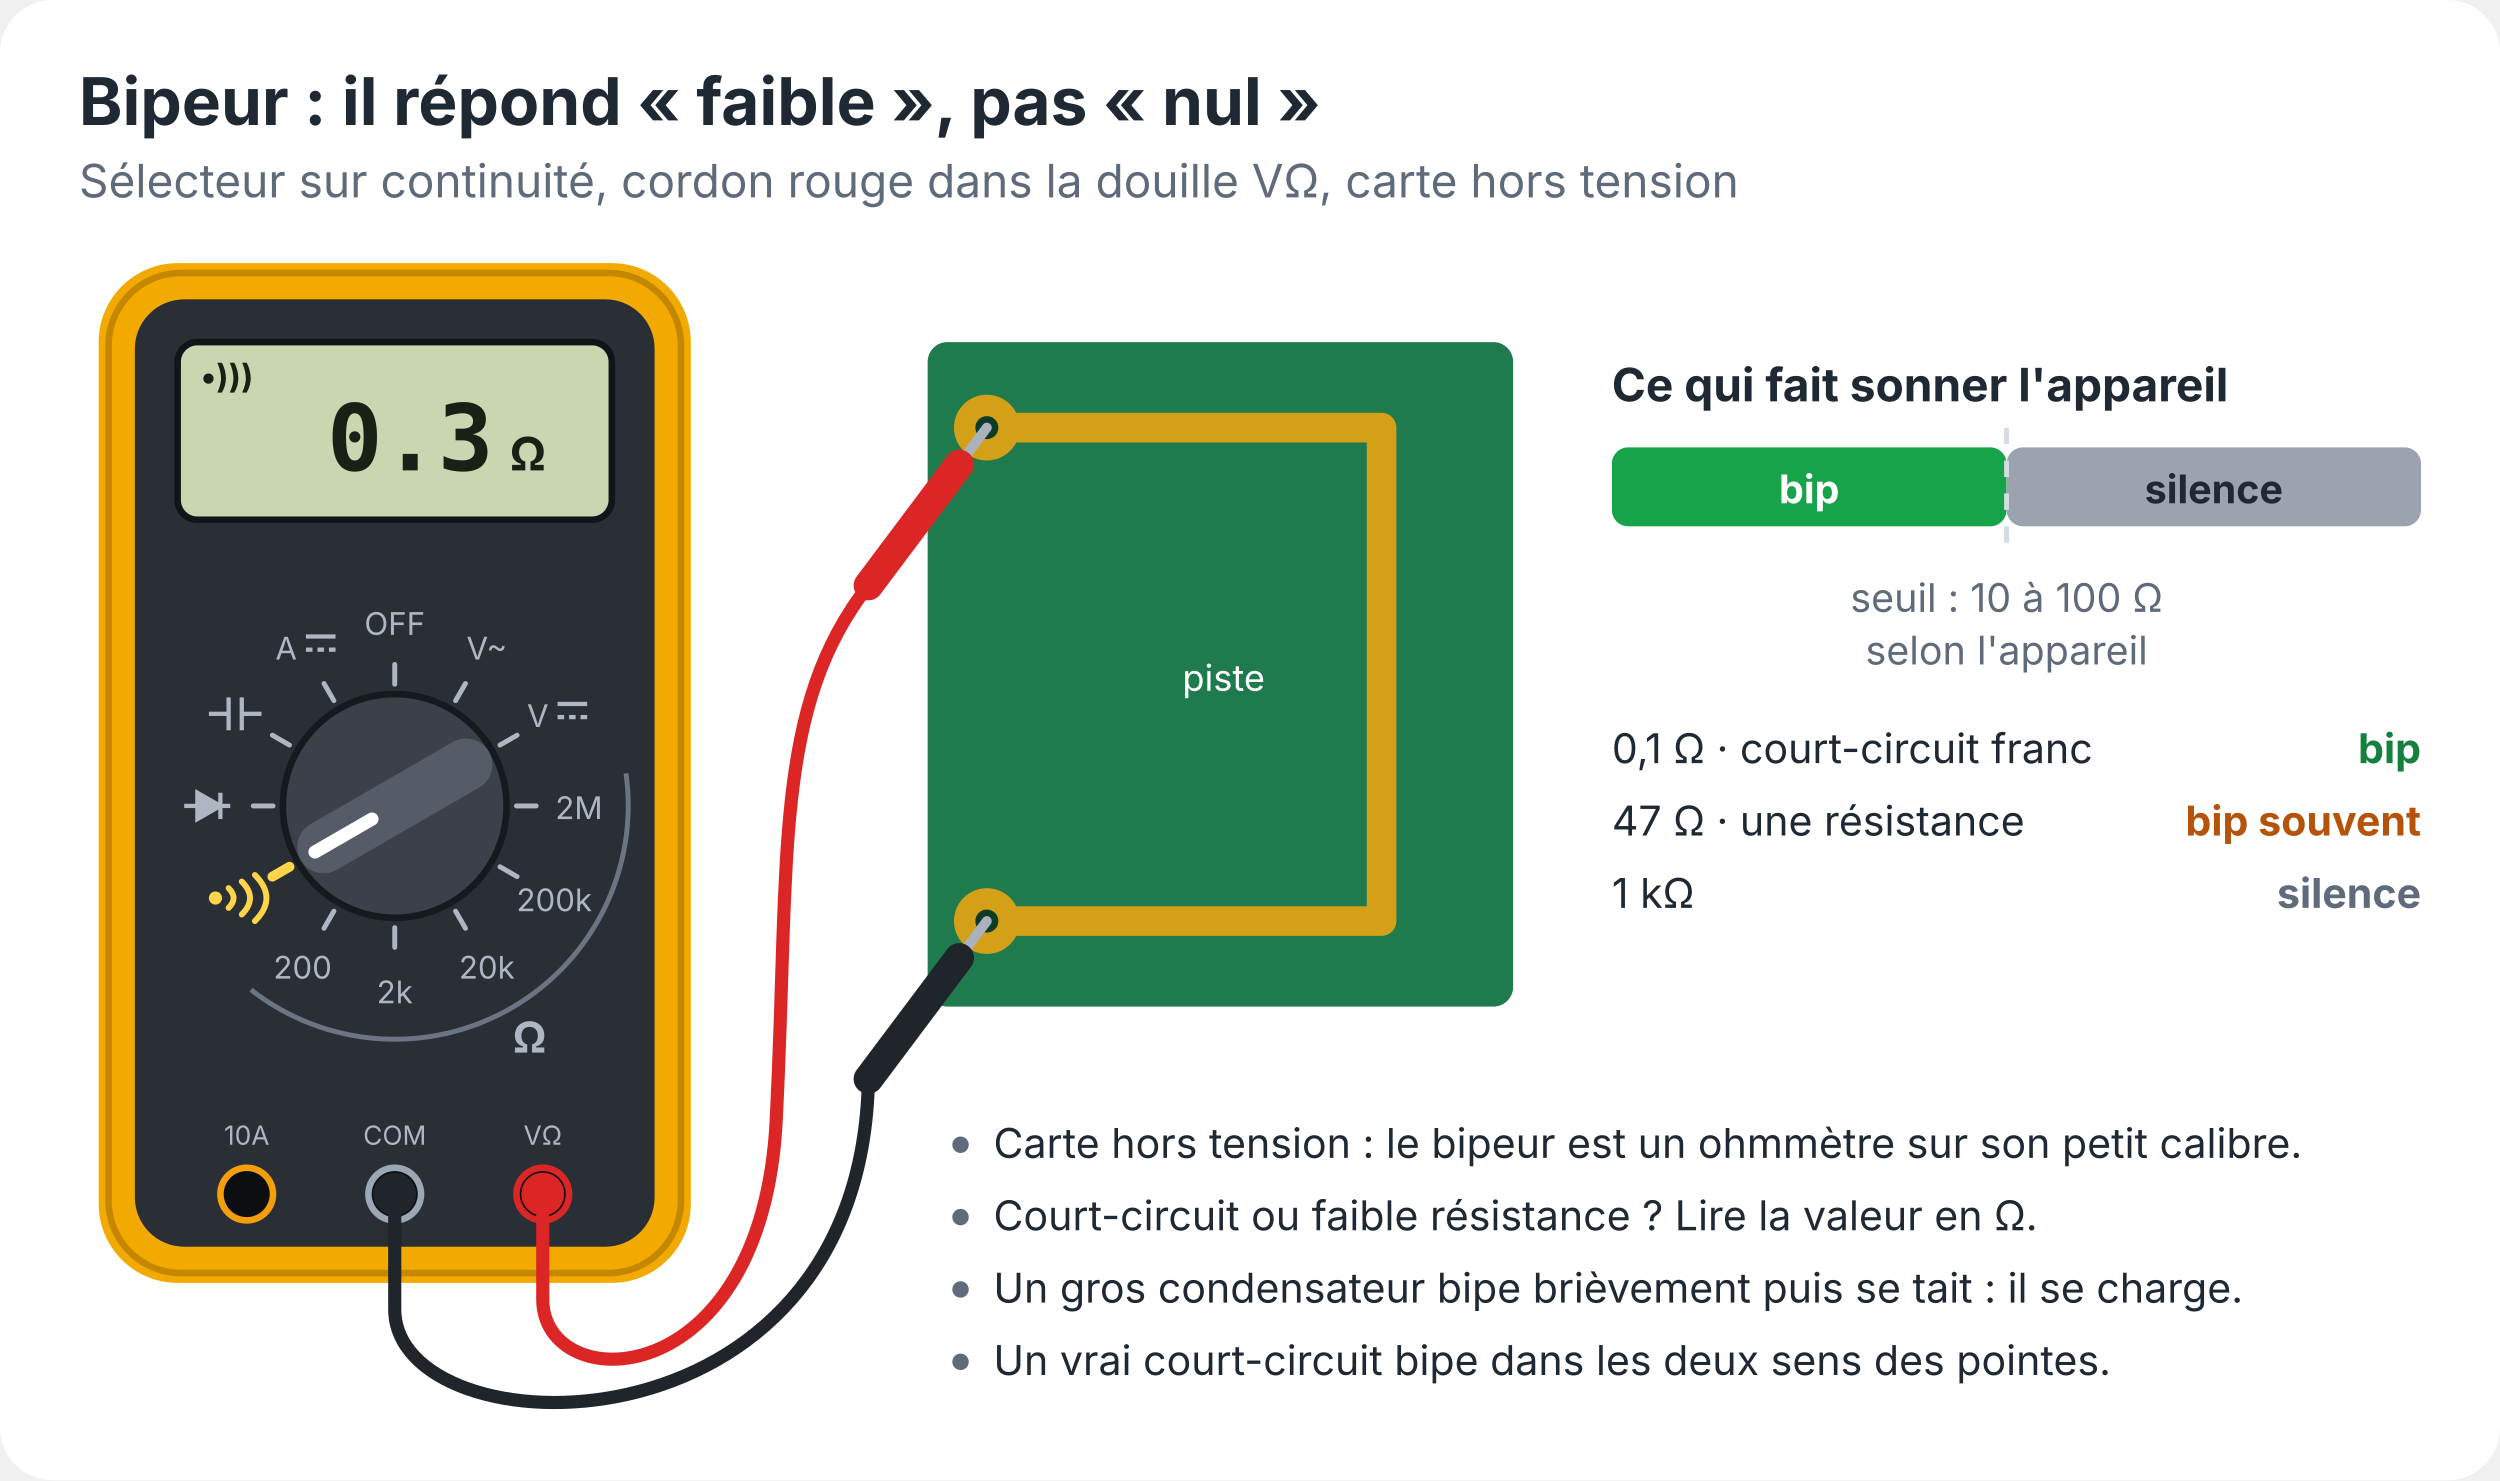
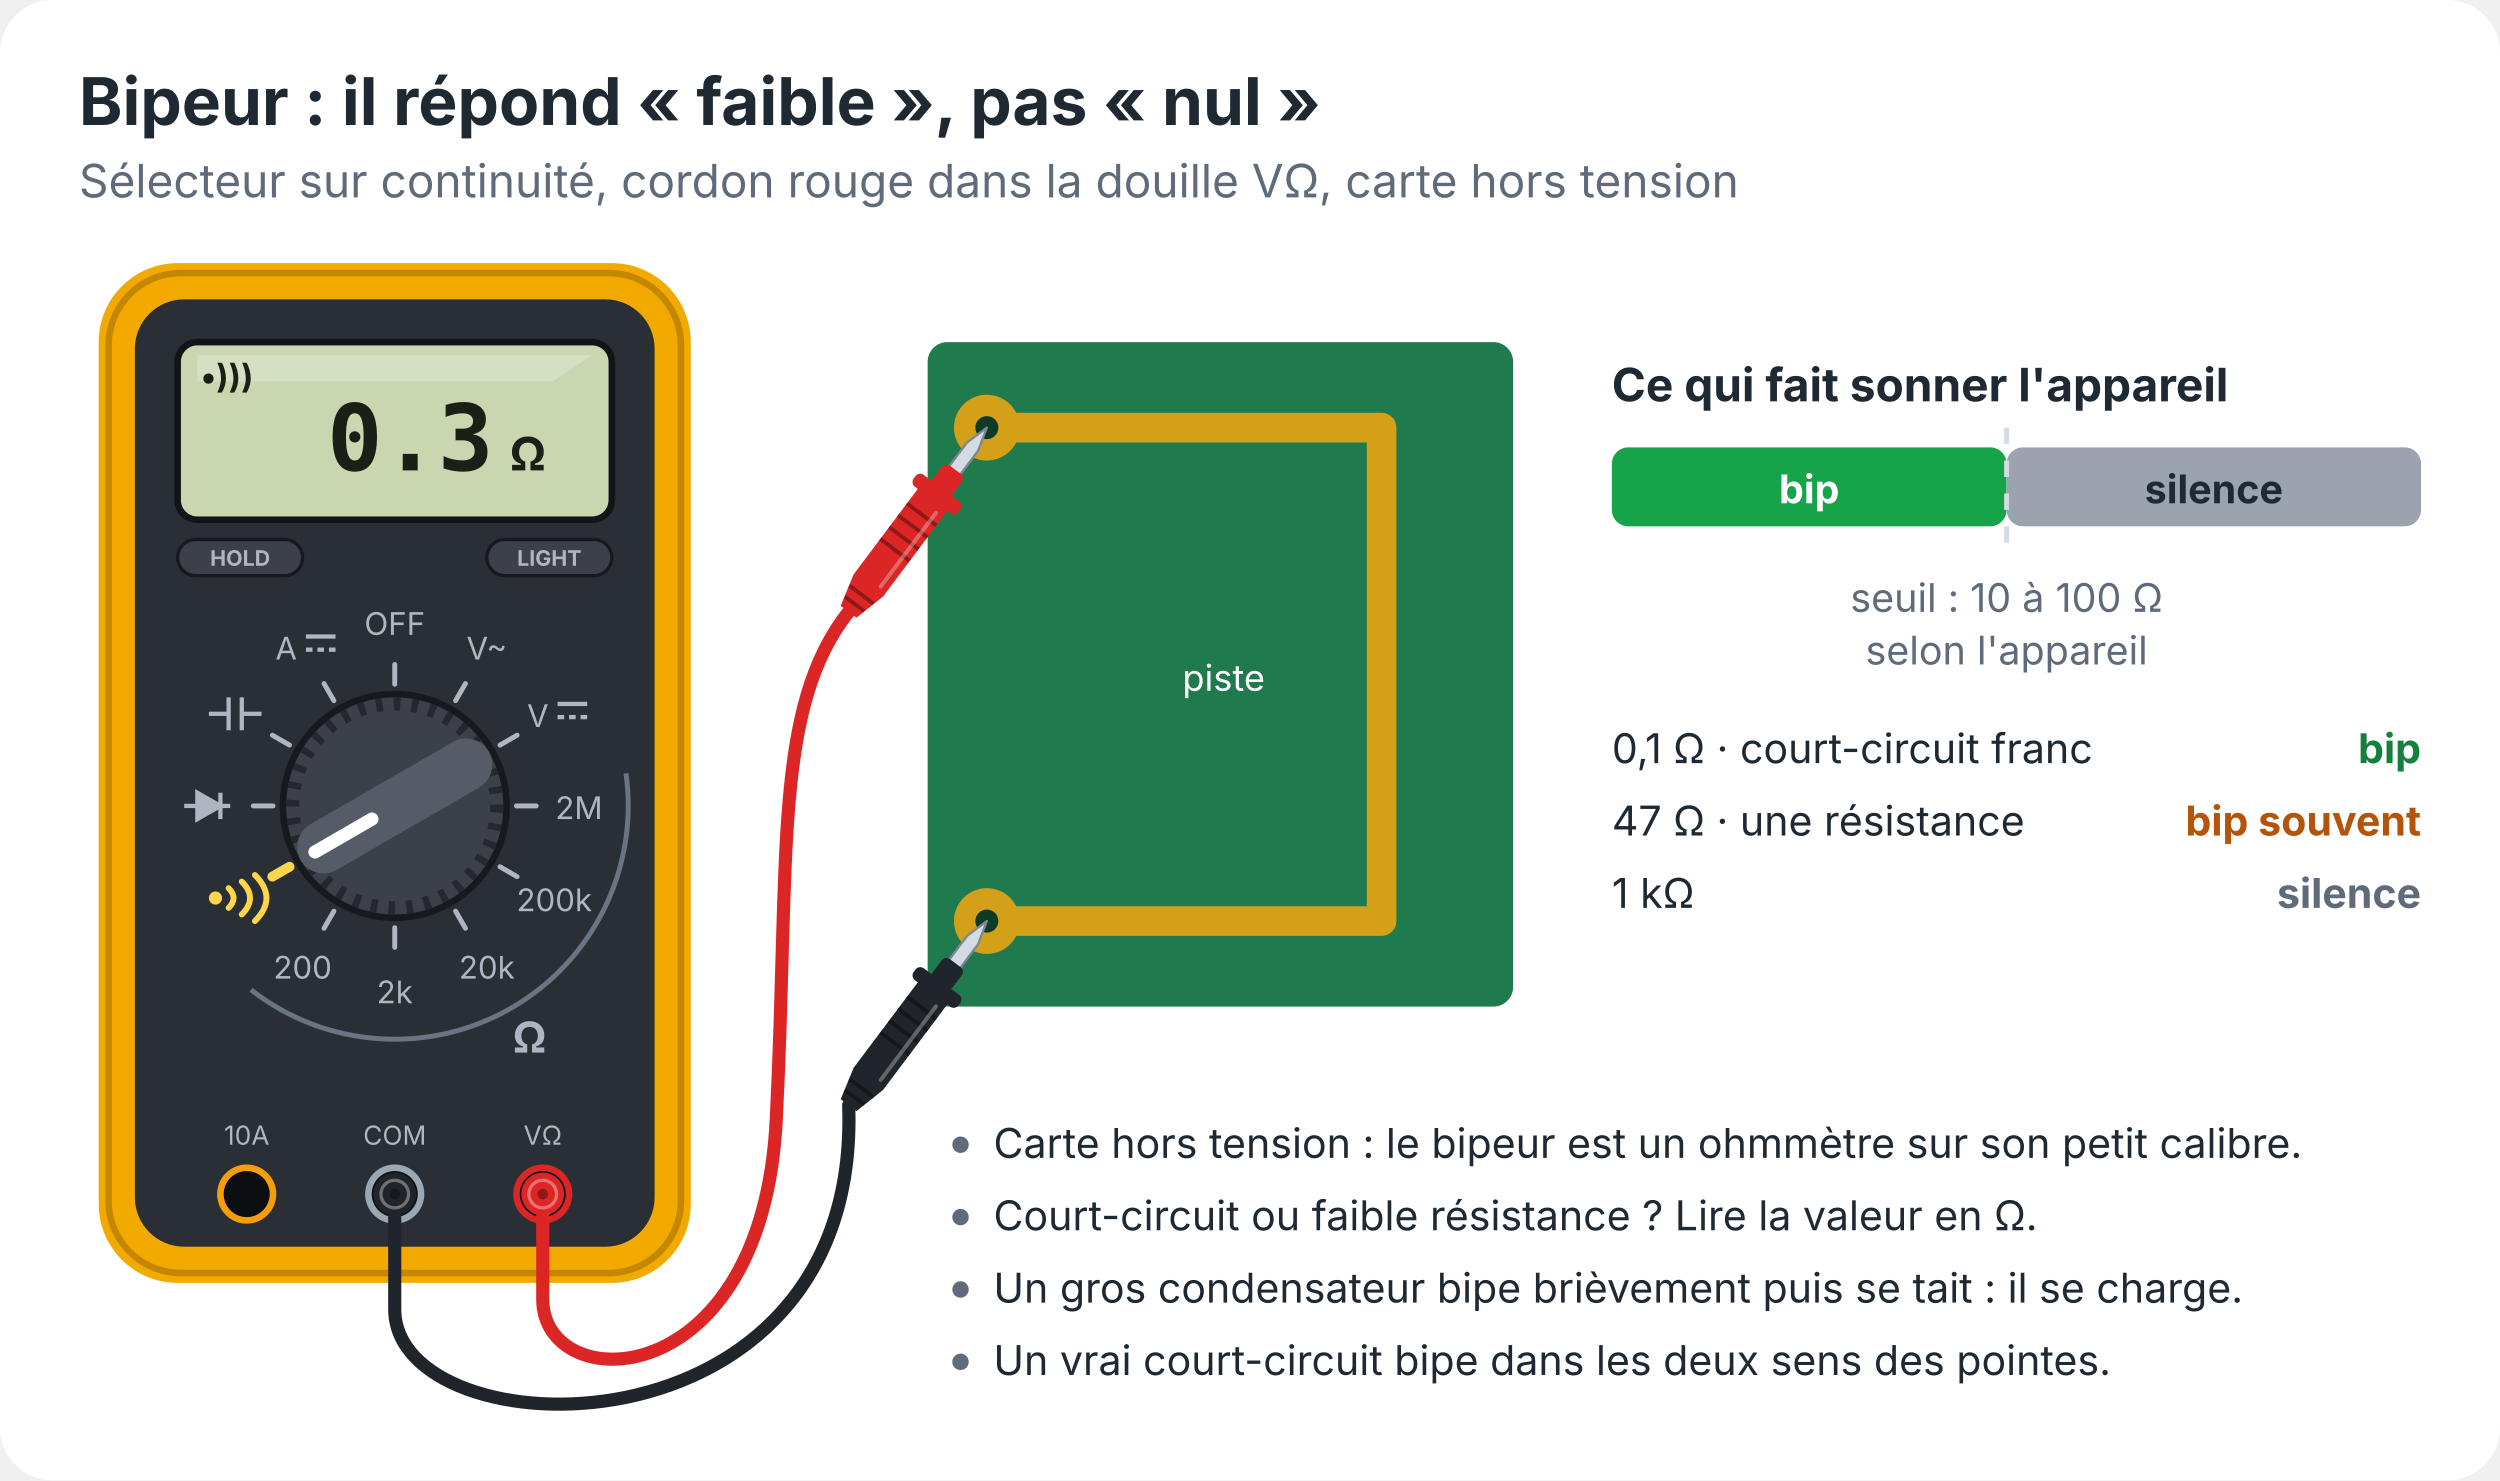
<svg xmlns="http://www.w3.org/2000/svg" viewBox="0 0 760 450" role="img" aria-labelledby="t d" font-family="system-ui, -apple-system, Segoe UI, sans-serif">
  <style>
    .bg{fill:#ffffff}.fg{fill:#1f2933}.mut{fill:#5f6b7a}
    .wire{stroke:#1f2933;stroke-width:3;fill:none;stroke-linecap:round;stroke-linejoin:round}
    .panel{fill:#f3f5f8;stroke:#d5dbe3}.grid{stroke:#d5dbe3;stroke-width:1.5;stroke-dasharray:5 5;fill:none}
    .ok{fill:#15803d}.no{fill:#b91c1c}.warn{fill:#b45309}.blue{fill:#2563eb}.amber{fill:#b45309}
    .blk{stroke:#20242b}.blkf{fill:#20242b}
    .flow{fill:none;stroke-width:4;stroke-linecap:round;stroke-dasharray:1 13;animation:run 1.1s linear infinite}
    .fb{stroke:#2563eb}.fa{stroke:#d97706}.fr{stroke:#dc2626}
    @keyframes run{to{stroke-dashoffset:-14}}
    @media (prefers-reduced-motion: reduce){.flow{animation:none}}
    @media (prefers-color-scheme: dark){
      .bg{fill:#0d1117}.fg{fill:#e6edf3}.mut{fill:#9aa7b4}.wire{stroke:#c9d1d9}
      .panel{fill:#161b22;stroke:#30363d}.grid{stroke:#30363d}
      .ok{fill:#4ade80}.no{fill:#f87171}.warn{fill:#fbbf24}.blue{fill:#60a5fa}.amber{fill:#fbbf24}
      .blk{stroke:#8b949e}.blkf{fill:#8b949e}.fb{stroke:#60a5fa}.fa{stroke:#fbbf24}.fr{stroke:#f87171}
    }
  </style>
  <rect class="bg" width="760" height="450" rx="16" />
  <text class="fg" x="24" y="38" font-size="20" font-weight="700">Bipeur : il répond « faible », pas « nul »</text>
  <text class="mut" x="24" y="60" font-size="14">Sélecteur sur continuité, cordon rouge dans la douille VΩ, carte hors tension</text>
  <g data-sel="BEEP" transform="translate(30 80) scale(1)">
    <rect width="180" height="310" rx="24" fill="#f2a900" />
    <rect x="3" y="3" width="174" height="304" rx="22" fill="none" stroke="#c58700" stroke-width="2" />
    <rect x="11" y="11" width="158" height="288" rx="15" fill="#2a2e35" />
    <rect x="24" y="24" width="132" height="54" rx="6" fill="#c9d6b0" stroke="#11151a" stroke-width="2" />
+     <path d="M30 28 H150 L138 36 H30 Z" fill="#ffffff" fill-opacity="0.22" />
+     <rect x="24" y="84" width="38" height="11" rx="5.5" fill="#3b4049" stroke="#16191e" />
+     <text x="43" y="92" font-size="6.5" font-weight="700" text-anchor="middle" fill="#aeb6c2">HOLD</text>
+     <rect x="118" y="84" width="38" height="11" rx="5.5" fill="#3b4049" stroke="#16191e" />
+     <text x="137" y="92" font-size="6.5" font-weight="700" text-anchor="middle" fill="#aeb6c2">LIGHT</text>
    <text x="31" y="38" font-size="10" font-weight="700" fill="#1a2016">•)))</text>
    <text x="120" y="63" font-size="28" font-weight="700" text-anchor="end" font-family="ui-monospace, Menlo, Consolas, monospace" fill="#1a2016">0.3</text>
    <text x="125" y="63" font-size="14" font-weight="700" fill="#1a2016">Ω</text>
    <path d="M160.3 155.1 A71 71 0 0 1 46.3 220.9" fill="none" stroke="#6b7482" stroke-width="1.5" />
    <text x="131.0" y="240.0" font-size="13" font-weight="700" text-anchor="middle" fill="#aeb6c2">Ω</text>
    <path d="M90.0 128.0 L90.0 122.0" stroke="#aeb6c2" stroke-width="1.5" stroke-linecap="round" />
    <text x="90.0" y="113.0" font-size="9.5" text-anchor="middle" fill="#aeb6c2">OFF</text>
    <path d="M108.5 133.0 L111.5 127.8" stroke="#aeb6c2" stroke-width="1.5" stroke-linecap="round" />
    <text x="118.0" y="120.5" font-size="9.5" text-anchor="middle" fill="#aeb6c2">V~</text>
    <path d="M122.0 146.5 L127.2 143.5" stroke="#aeb6c2" stroke-width="1.5" stroke-linecap="round" />
    <text x="133.5" y="141.0" font-size="9.5" text-anchor="middle" fill="#aeb6c2">V</text>
    <path d="M139.5 134.0 h9 M139.5 138.0 h2 m1.5 0 h2 m1.5 0 h2" stroke="#aeb6c2" stroke-width="1.3" fill="none" />
    <path d="M127.0 165.0 L133.0 165.0" stroke="#aeb6c2" stroke-width="1.5" stroke-linecap="round" />
    <text x="146.0" y="169.0" font-size="9.5" text-anchor="middle" fill="#aeb6c2">2M</text>
    <path d="M122.0 183.5 L127.2 186.5" stroke="#aeb6c2" stroke-width="1.5" stroke-linecap="round" />
    <text x="138.5" y="197.0" font-size="9.5" text-anchor="middle" fill="#aeb6c2">200k</text>
    <path d="M108.5 197.0 L111.5 202.2" stroke="#aeb6c2" stroke-width="1.5" stroke-linecap="round" />
    <text x="118.0" y="217.5" font-size="9.5" text-anchor="middle" fill="#aeb6c2">20k</text>
    <path d="M90.0 202.0 L90.0 208.0" stroke="#aeb6c2" stroke-width="1.5" stroke-linecap="round" />
    <text x="90.0" y="225.0" font-size="9.5" text-anchor="middle" fill="#aeb6c2">2k</text>
    <path d="M71.5 197.0 L68.5 202.2" stroke="#aeb6c2" stroke-width="1.5" stroke-linecap="round" />
    <text x="62.0" y="217.5" font-size="9.5" text-anchor="middle" fill="#aeb6c2">200</text>
    <path d="M58.0 183.5 L52.8 186.5" stroke="#ffd54a" stroke-width="3" stroke-linecap="round" />
    <circle cx="35.5" cy="193.0" r="2" fill="#ffd54a" />
    <path d="M39.5 190.0 q3 3 0 6 M43.5 188.0 q5 5 0 10 M47.5 186.0 q7 7 0 14" stroke="#ffd54a" stroke-width="1.8" fill="none" stroke-linecap="round" />
    <path d="M53.0 165.0 L47.0 165.0" stroke="#aeb6c2" stroke-width="1.5" stroke-linecap="round" />
    <path d="M26.0 165.0 h14 M30.0 161.0 v8 l7 -4 z M37.0 161.0 v8" stroke="#aeb6c2" stroke-width="1.3" fill="#aeb6c2" />
    <path d="M58.0 146.5 L52.8 143.5" stroke="#aeb6c2" stroke-width="1.5" stroke-linecap="round" />
    <path d="M33.5 137.0 h6 M39.5 132.0 v10 M43.5 132.0 v10 M43.5 137.0 h6" stroke="#aeb6c2" stroke-width="1.3" fill="none" />
    <path d="M71.5 133.0 L68.5 127.8" stroke="#aeb6c2" stroke-width="1.5" stroke-linecap="round" />
    <text x="57.0" y="120.5" font-size="9.5" text-anchor="middle" fill="#aeb6c2">A</text>
    <path d="M63.0 113.5 h9 M63.0 117.5 h2 m1.5 0 h2 m1.5 0 h2" stroke="#aeb6c2" stroke-width="1.3" fill="none" />
    <circle cx="90" cy="165" r="34" fill="#3b4049" stroke="#16191e" stroke-width="2" />
+     <circle cx="90" cy="165" r="31" fill="none" stroke="#16191e" stroke-opacity="0.6" stroke-width="4" stroke-dasharray="2 3.4" />
    <g transform="rotate(240 90 165)">
      <rect x="82" y="132" width="16" height="66" rx="8" fill="#555c68" />
      <path d="M90 137 V157" stroke="#ffffff" stroke-width="4" stroke-linecap="round" />
    </g>
    <text x="45" y="268" font-size="8" text-anchor="middle" fill="#aeb6c2">10A</text>
    <circle cx="45" cy="283" r="8" fill="#0c0e11" stroke="#f59e0b" stroke-width="2" />
    <text x="90" y="268" font-size="8" text-anchor="middle" fill="#aeb6c2">COM</text>
    <circle cx="90" cy="283" r="8" fill="#0c0e11" stroke="#9aa7b4" stroke-width="2" />
    <text x="135" y="268" font-size="8" text-anchor="middle" fill="#aeb6c2">VΩ</text>
    <circle cx="135" cy="283" r="8" fill="#0c0e11" stroke="#dc2626" stroke-width="2" />
  </g>
  <rect x="282" y="104" width="178" height="202" rx="6" fill="#1f7a4d" />
  <path d="M300 130 H420 V280 H300" fill="none" stroke="#d4a017" stroke-width="9" stroke-linejoin="round" />
  <circle cx="300" cy="130" r="10" fill="#d4a017" />
  <circle cx="300" cy="130" r="3.5" fill="#0d3b26" />
  <circle cx="300" cy="280" r="10" fill="#d4a017" />
  <circle cx="300" cy="280" r="3.5" fill="#0d3b26" />
  <text x="372" y="210" font-size="11" text-anchor="middle" fill="#ffffff">piste</text>
-   <path stroke="#dc2626" stroke-width="4" fill="none" stroke-linecap="round" d="M165.0 363.0 V395 C165 425 232 425 236 340 C240 260 235 215 264.0 178.0" />
+   <path stroke="#dc2626" stroke-width="4" fill="none" stroke-linecap="round" d="M165.0 363.0 V395 C165 425 232 425 236 340 C240 260 235 215 258.0 186.0" />
  <circle fill="#dc2626" cx="165.0" cy="363.0" r="6.5" />
-   <path d="M300.0 130.0 L291.6 141.2" stroke="#aab2bd" stroke-width="3" stroke-linecap="round" />
-   <path stroke="#dc2626" d="M291.6 141.2 L264.0 178.0" stroke-width="9" stroke-linecap="round" />
-   <path class="blk" stroke-width="4" fill="none" stroke-linecap="round" d="M120.0 363.0 V398 C120 442 262 446 264.0 328.0" />
+   <circle cx="165.0" cy="363.0" r="4.2" fill="none" stroke="#ffffff" stroke-opacity="0.35" stroke-width="1" />
+   <circle cx="165.0" cy="363.0" r="1.6" fill="#000000" fill-opacity="0.35" />
+   <g data-probe="red" transform="translate(300.0 130.0) rotate(126.9)">
+     <path d="M0 0 L7.2 -2.1 H17.0 V2.1 H7.2 Z" fill="#d5dbe3" stroke="#7d8794" stroke-width="0.7" stroke-linejoin="round" />
+     <rect fill="#dc2626" x="16.0" y="-3.8" width="8" height="7.6" rx="1.8" />
+     <path fill="#dc2626" d="M26.0 -5.6 H60.0 L70.0 -3 V3 L60.0 5.6 H26.0 Z" stroke-linejoin="round" />
+     <rect fill="#dc2626" x="23.0" y="-8.5" width="4.5" height="17" rx="1.8" />
+     <path d="M33.0 -5.6 v11.2 M37.5 -5.6 v11.2 M42.0 -5.6 v11.2 M46.5 -5.6 v11.2 M63.5 -4.6 v9.2 M67.0 -3.7 v7.4" stroke="#000000" stroke-opacity="0.35" stroke-width="1.2" fill="none" />
+     <path d="M30.0 -3.2 H58.0" stroke="#ffffff" stroke-opacity="0.3" stroke-width="1.2" stroke-linecap="round" />
+   </g>
+   <path class="blk" stroke-width="4" fill="none" stroke-linecap="round" d="M120.0 363.0 V398 C120 442 262 446 258.0 336.0" />
  <circle class="blkf" cx="120.0" cy="363.0" r="6.5" />
-   <path d="M300.0 280.0 L291.6 291.2" stroke="#aab2bd" stroke-width="3" stroke-linecap="round" />
-   <path class="blk" d="M291.6 291.2 L264.0 328.0" stroke-width="9" stroke-linecap="round" />
+   <circle cx="120.0" cy="363.0" r="4.2" fill="none" stroke="#ffffff" stroke-opacity="0.35" stroke-width="1" />
+   <circle cx="120.0" cy="363.0" r="1.6" fill="#000000" fill-opacity="0.35" />
+   <g data-probe="black" transform="translate(300.0 280.0) rotate(126.9)">
+     <path d="M0 0 L7.2 -2.1 H17.0 V2.1 H7.2 Z" fill="#d5dbe3" stroke="#7d8794" stroke-width="0.7" stroke-linejoin="round" />
+     <rect class="blkf" x="16.0" y="-3.8" width="8" height="7.6" rx="1.8" />
+     <path class="blkf" d="M26.0 -5.6 H60.0 L70.0 -3 V3 L60.0 5.6 H26.0 Z" stroke-linejoin="round" />
+     <rect class="blkf" x="23.0" y="-8.5" width="4.5" height="17" rx="1.8" />
+     <path d="M33.0 -5.6 v11.2 M37.5 -5.6 v11.2 M42.0 -5.6 v11.2 M46.5 -5.6 v11.2 M63.5 -4.6 v9.2 M67.0 -3.7 v7.4" stroke="#000000" stroke-opacity="0.35" stroke-width="1.2" fill="none" />
+     <path d="M30.0 -3.2 H58.0" stroke="#ffffff" stroke-opacity="0.3" stroke-width="1.2" stroke-linecap="round" />
+   </g>
  <text class="fg" x="490" y="122" font-size="14" font-weight="700">Ce qui fait sonner l'appareil</text>
  <rect x="490" y="136" width="120" height="24" rx="5" fill="#16a34a" />
  <rect x="610" y="136" width="126" height="24" rx="5" fill="#9aa3ae" />
  <text x="550" y="153" font-size="12" font-weight="700" text-anchor="middle" fill="#ffffff">bip</text>
  <text x="673" y="153" font-size="12" font-weight="700" text-anchor="middle" fill="#1f2933">silence</text>
  <path class="grid" d="M610 130 V170" />
  <text class="mut" x="610" y="186" font-size="12" text-anchor="middle">seuil : 10 à 100 Ω</text>
  <text class="mut" x="610" y="202" font-size="12" text-anchor="middle">selon l'appareil</text>
  <text class="fg" x="490" y="232" font-size="12.5">0,1 Ω · court-circuit franc</text>
  <text class="ok" x="736" y="232" font-size="12.5" text-anchor="end" font-weight="700">bip</text>
  <text class="fg" x="490" y="254" font-size="12.5">47 Ω · une résistance</text>
  <text class="warn" x="736" y="254" font-size="12.5" text-anchor="end" font-weight="700">bip souvent</text>
  <text class="fg" x="490" y="276" font-size="12.5">1 kΩ</text>
  <text class="mut" x="736" y="276" font-size="12.5" text-anchor="end" font-weight="700">silence</text>
  <circle class="mut" cx="292" cy="348" r="2.5" />
  <text class="fg" x="302" y="352" font-size="12.5">Carte hors tension : le bipeur est un ohmmètre sur son petit calibre.</text>
  <circle class="mut" cx="292" cy="370" r="2.5" />
  <text class="fg" x="302" y="374" font-size="12.5">Court-circuit ou faible résistance ? Lire la valeur en Ω.</text>
  <circle class="mut" cx="292" cy="392" r="2.5" />
  <text class="fg" x="302" y="396" font-size="12.5">Un gros condensateur bipe brièvement puis se tait : il se charge.</text>
  <circle class="mut" cx="292" cy="414" r="2.5" />
  <text class="fg" x="302" y="418" font-size="12.5">Un vrai court-circuit bipe dans les deux sens des pointes.</text>
</svg>
